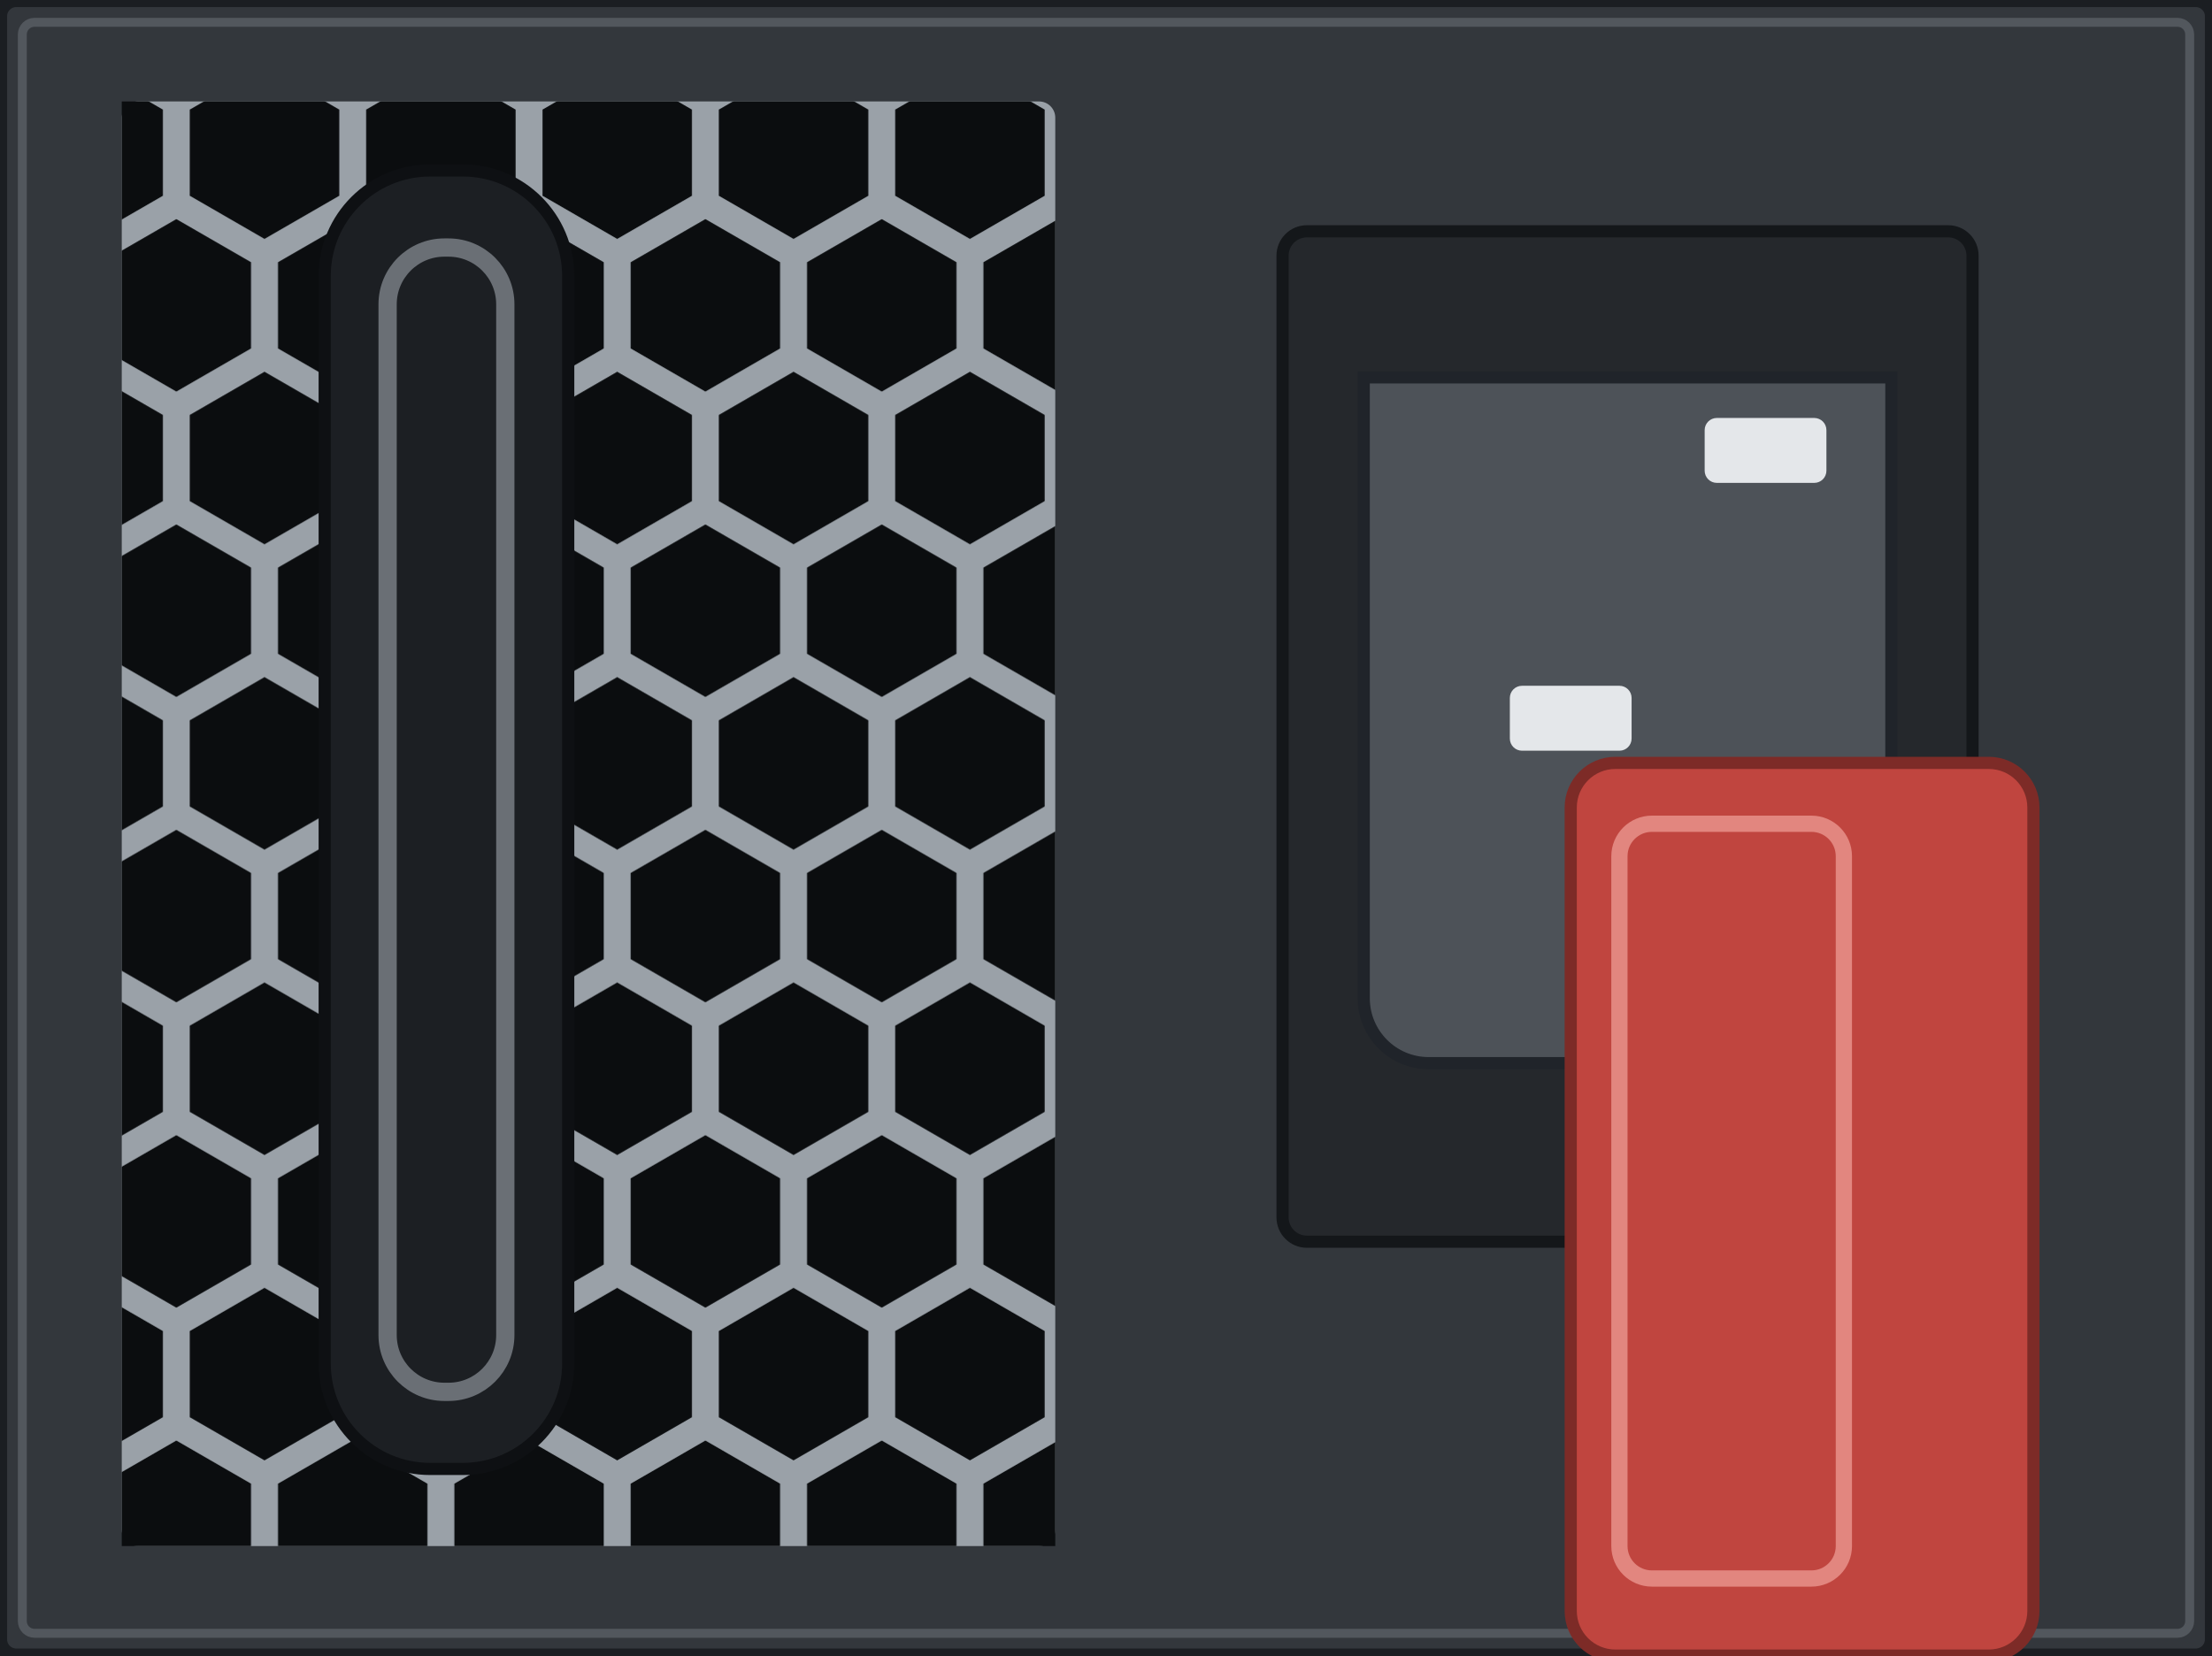
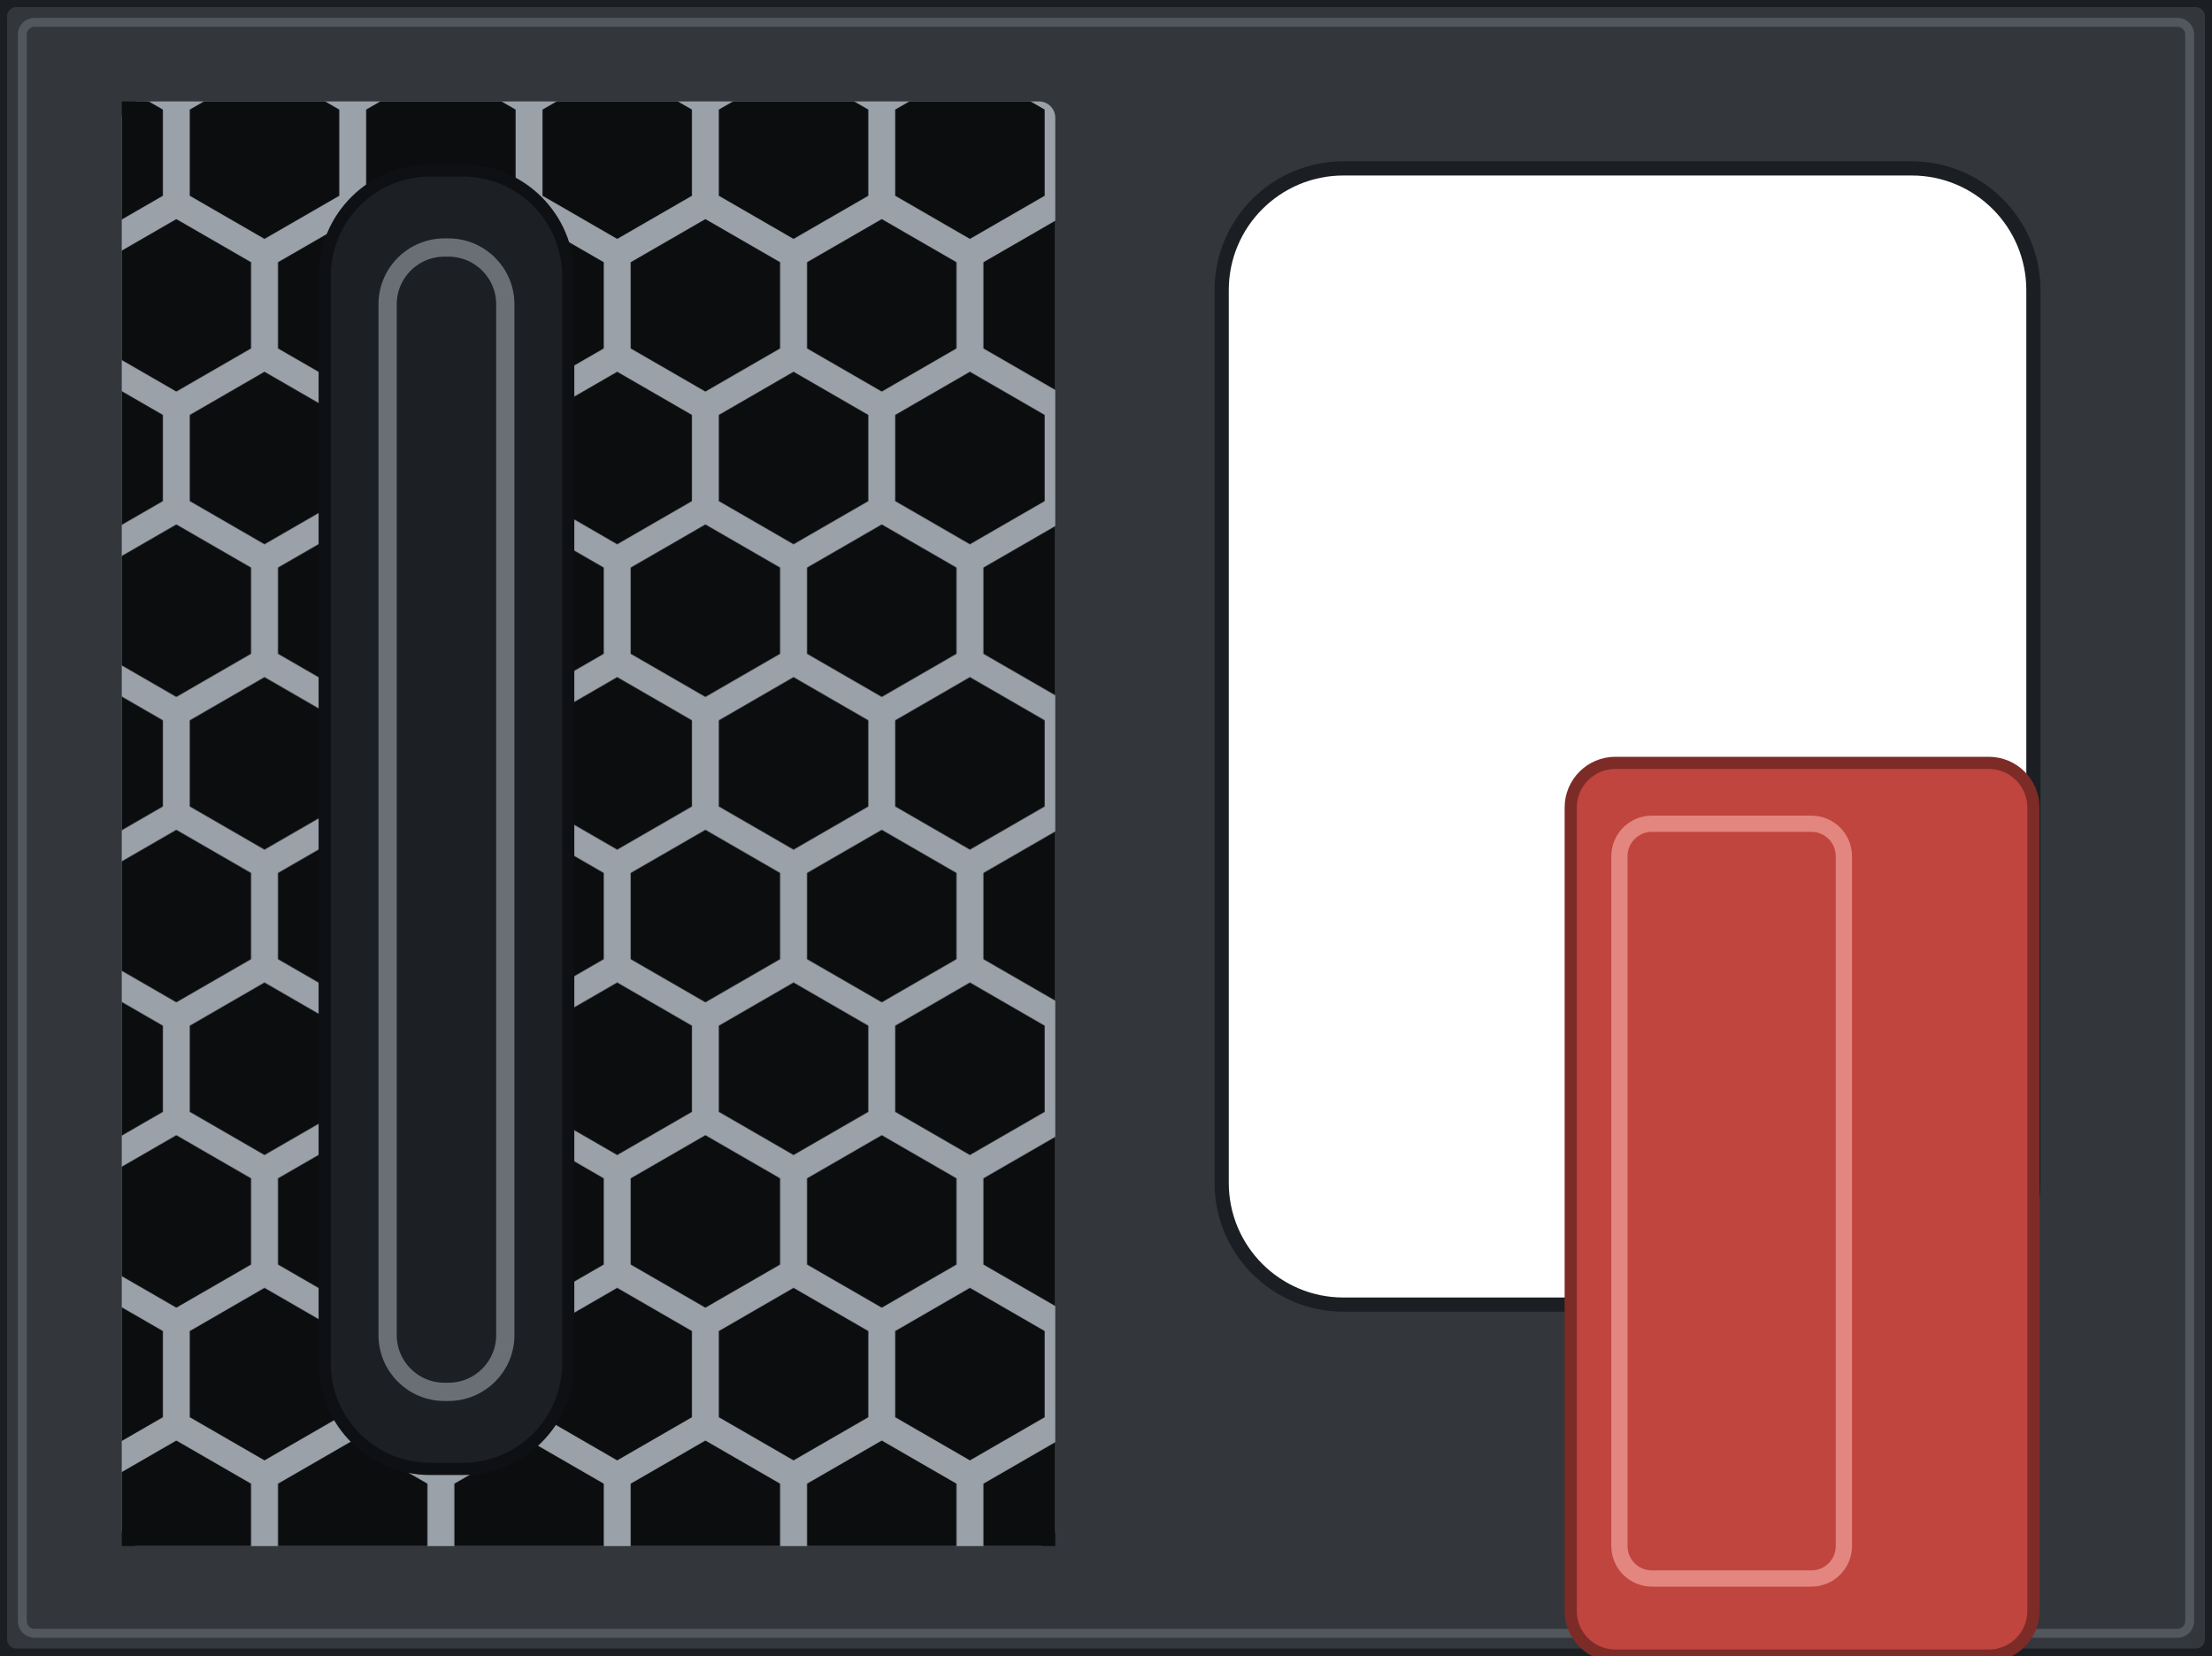
<svg xmlns="http://www.w3.org/2000/svg" width="54.5mm" height="40.8mm" viewBox="0 0 54.5 40.8">
  <defs>
    <pattern id="cor550-psu-mesh" width="4.345" height="7.525" patternUnits="userSpaceOnUse">
      <path d="M 0.000 -2.125 L -1.841 -1.062 L -1.841 1.062 L 0.000 2.125 L 1.841 1.062 L 1.841 -1.062 Z" fill="#0b0d0f" />
      <path d="M 4.345 -2.125 L 2.504 -1.062 L 2.504 1.062 L 4.345 2.125 L 6.186 1.062 L 6.186 -1.062 Z" fill="#0b0d0f" />
      <path d="M 2.172 1.637 L 0.332 2.701 L 0.332 4.825 L 2.172 5.888 L 4.013 4.825 L 4.013 2.701 Z" fill="#0b0d0f" />
      <path d="M 0.000 5.400 L -1.841 6.463 L -1.841 8.587 L 0.000 9.651 L 1.841 8.587 L 1.841 6.463 Z" fill="#0b0d0f" />
      <path d="M 4.345 5.400 L 2.504 6.463 L 2.504 8.587 L 4.345 9.651 L 6.186 8.587 L 6.186 6.463 Z" fill="#0b0d0f" />
    </pattern>
  </defs>
-   <rect id="body" x="0" y="0" width="54.5" height="40.8" rx="0.4" fill="#33373c" stroke="#1b1e22" stroke-width="0.35" />
+   <path id="body" fill-rule="evenodd" d="M0.4 0 H54.1 a0.4 0.4 0 0 1 0.4 0.4 V40.4 a0.4 0.4 0 0 1 -0.4 0.4 H0.4 a0.4 0.4 0 0 1 -0.4 -0.4 V0.4 a0.4 0.4 0 0 1 0.4 -0.4 Z M33.10 4.15 H47.10 a3 3 0 0 1 3 3 V29.15 a3 3 0 0 1 -3 3 H33.10 a3 3 0 0 1 -3 -3 V7.15 a3 3 0 0 1 3 -3 Z" fill="#33373c" stroke="#1b1e22" stroke-width="0.35" />
  <rect x="0.55" y="0.55" width="53.4" height="39.7" rx="0.3" fill="none" stroke="#52575d" stroke-width="0.22" />
  <g id="vent">
    <rect id="vent-back" x="3.00" y="2.50" width="23.00" height="35.60" rx="0.4" fill="#9aa1a8" />
    <rect id="vent-holes" x="3.00" y="2.50" width="23.00" height="35.60" fill="url(#cor550-psu-mesh)" />
  </g>
  <g id="handle">
    <rect x="8.00" y="4.20" width="6.00" height="32.00" rx="2.60" fill="#1c1f23" stroke="#0e1013" stroke-width="0.3" />
    <rect x="9.55" y="6.10" width="2.90" height="28.20" rx="1.40" fill="none" stroke="#6a6f75" stroke-width="0.45" />
  </g>
-   <g id="inlet">
-     <rect x="31.60" y="5.70" width="17.00" height="24.90" rx="0.6" fill="#25282c" stroke="#14171a" stroke-width="0.3" />
-     <path d="M 33.60 9.30 H 46.60 V 24.60 A 1.6 1.6 0 0 1 45.00 26.20 H 35.20              A 1.6 1.6 0 0 1 33.60 24.60 Z" fill="#4d5258" stroke="#20242a" stroke-width="0.3" />
-     <g fill="#e4e7ea">
-       <rect x="42.00" y="10.30" width="3.00" height="1.60" rx="0.3" />
-       <rect x="37.20" y="16.90" width="3.00" height="1.60" rx="0.3" />
-     </g>
-   </g>
  <g id="latch">
    <rect x="38.70" y="18.80" width="11.40" height="22.00" rx="1.10" fill="#c0453f" stroke="#7d2b27" stroke-width="0.3" data-fill-from="latch-finish" />
    <rect x="39.90" y="20.30" width="5.53" height="18.60" rx="0.8" fill="none" stroke="#e2867f" stroke-width="0.4" />
  </g>
</svg>
